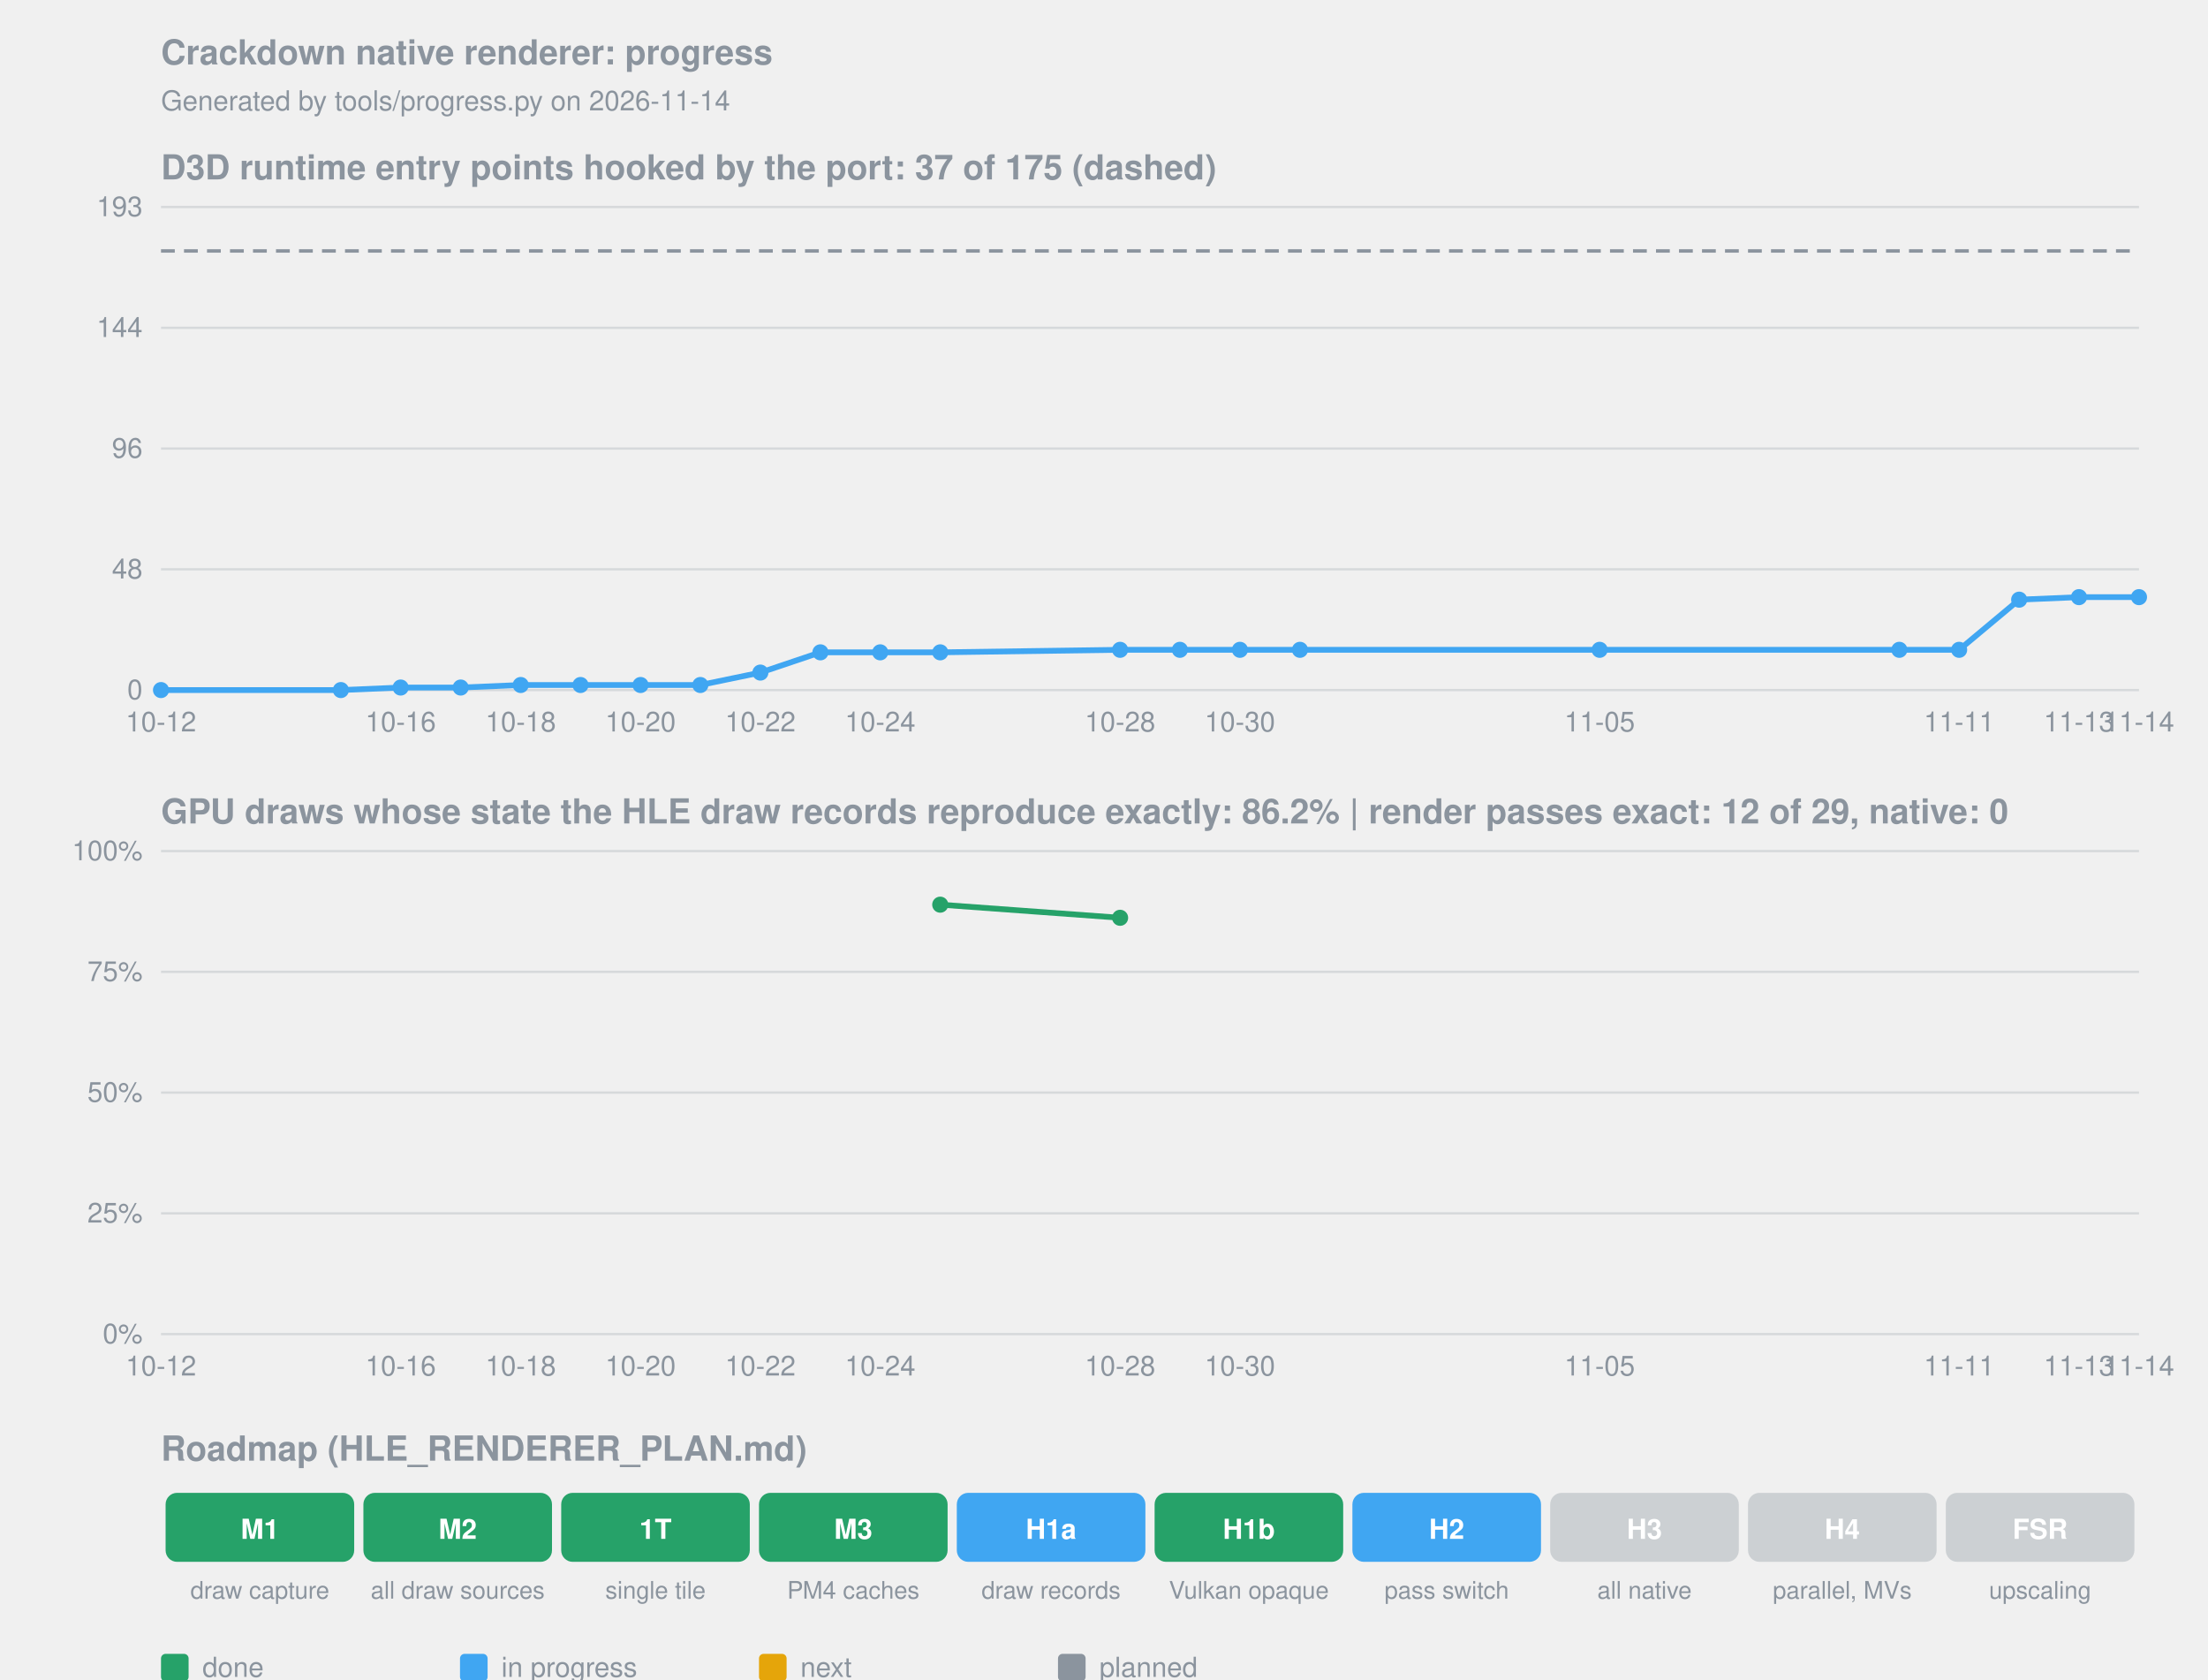
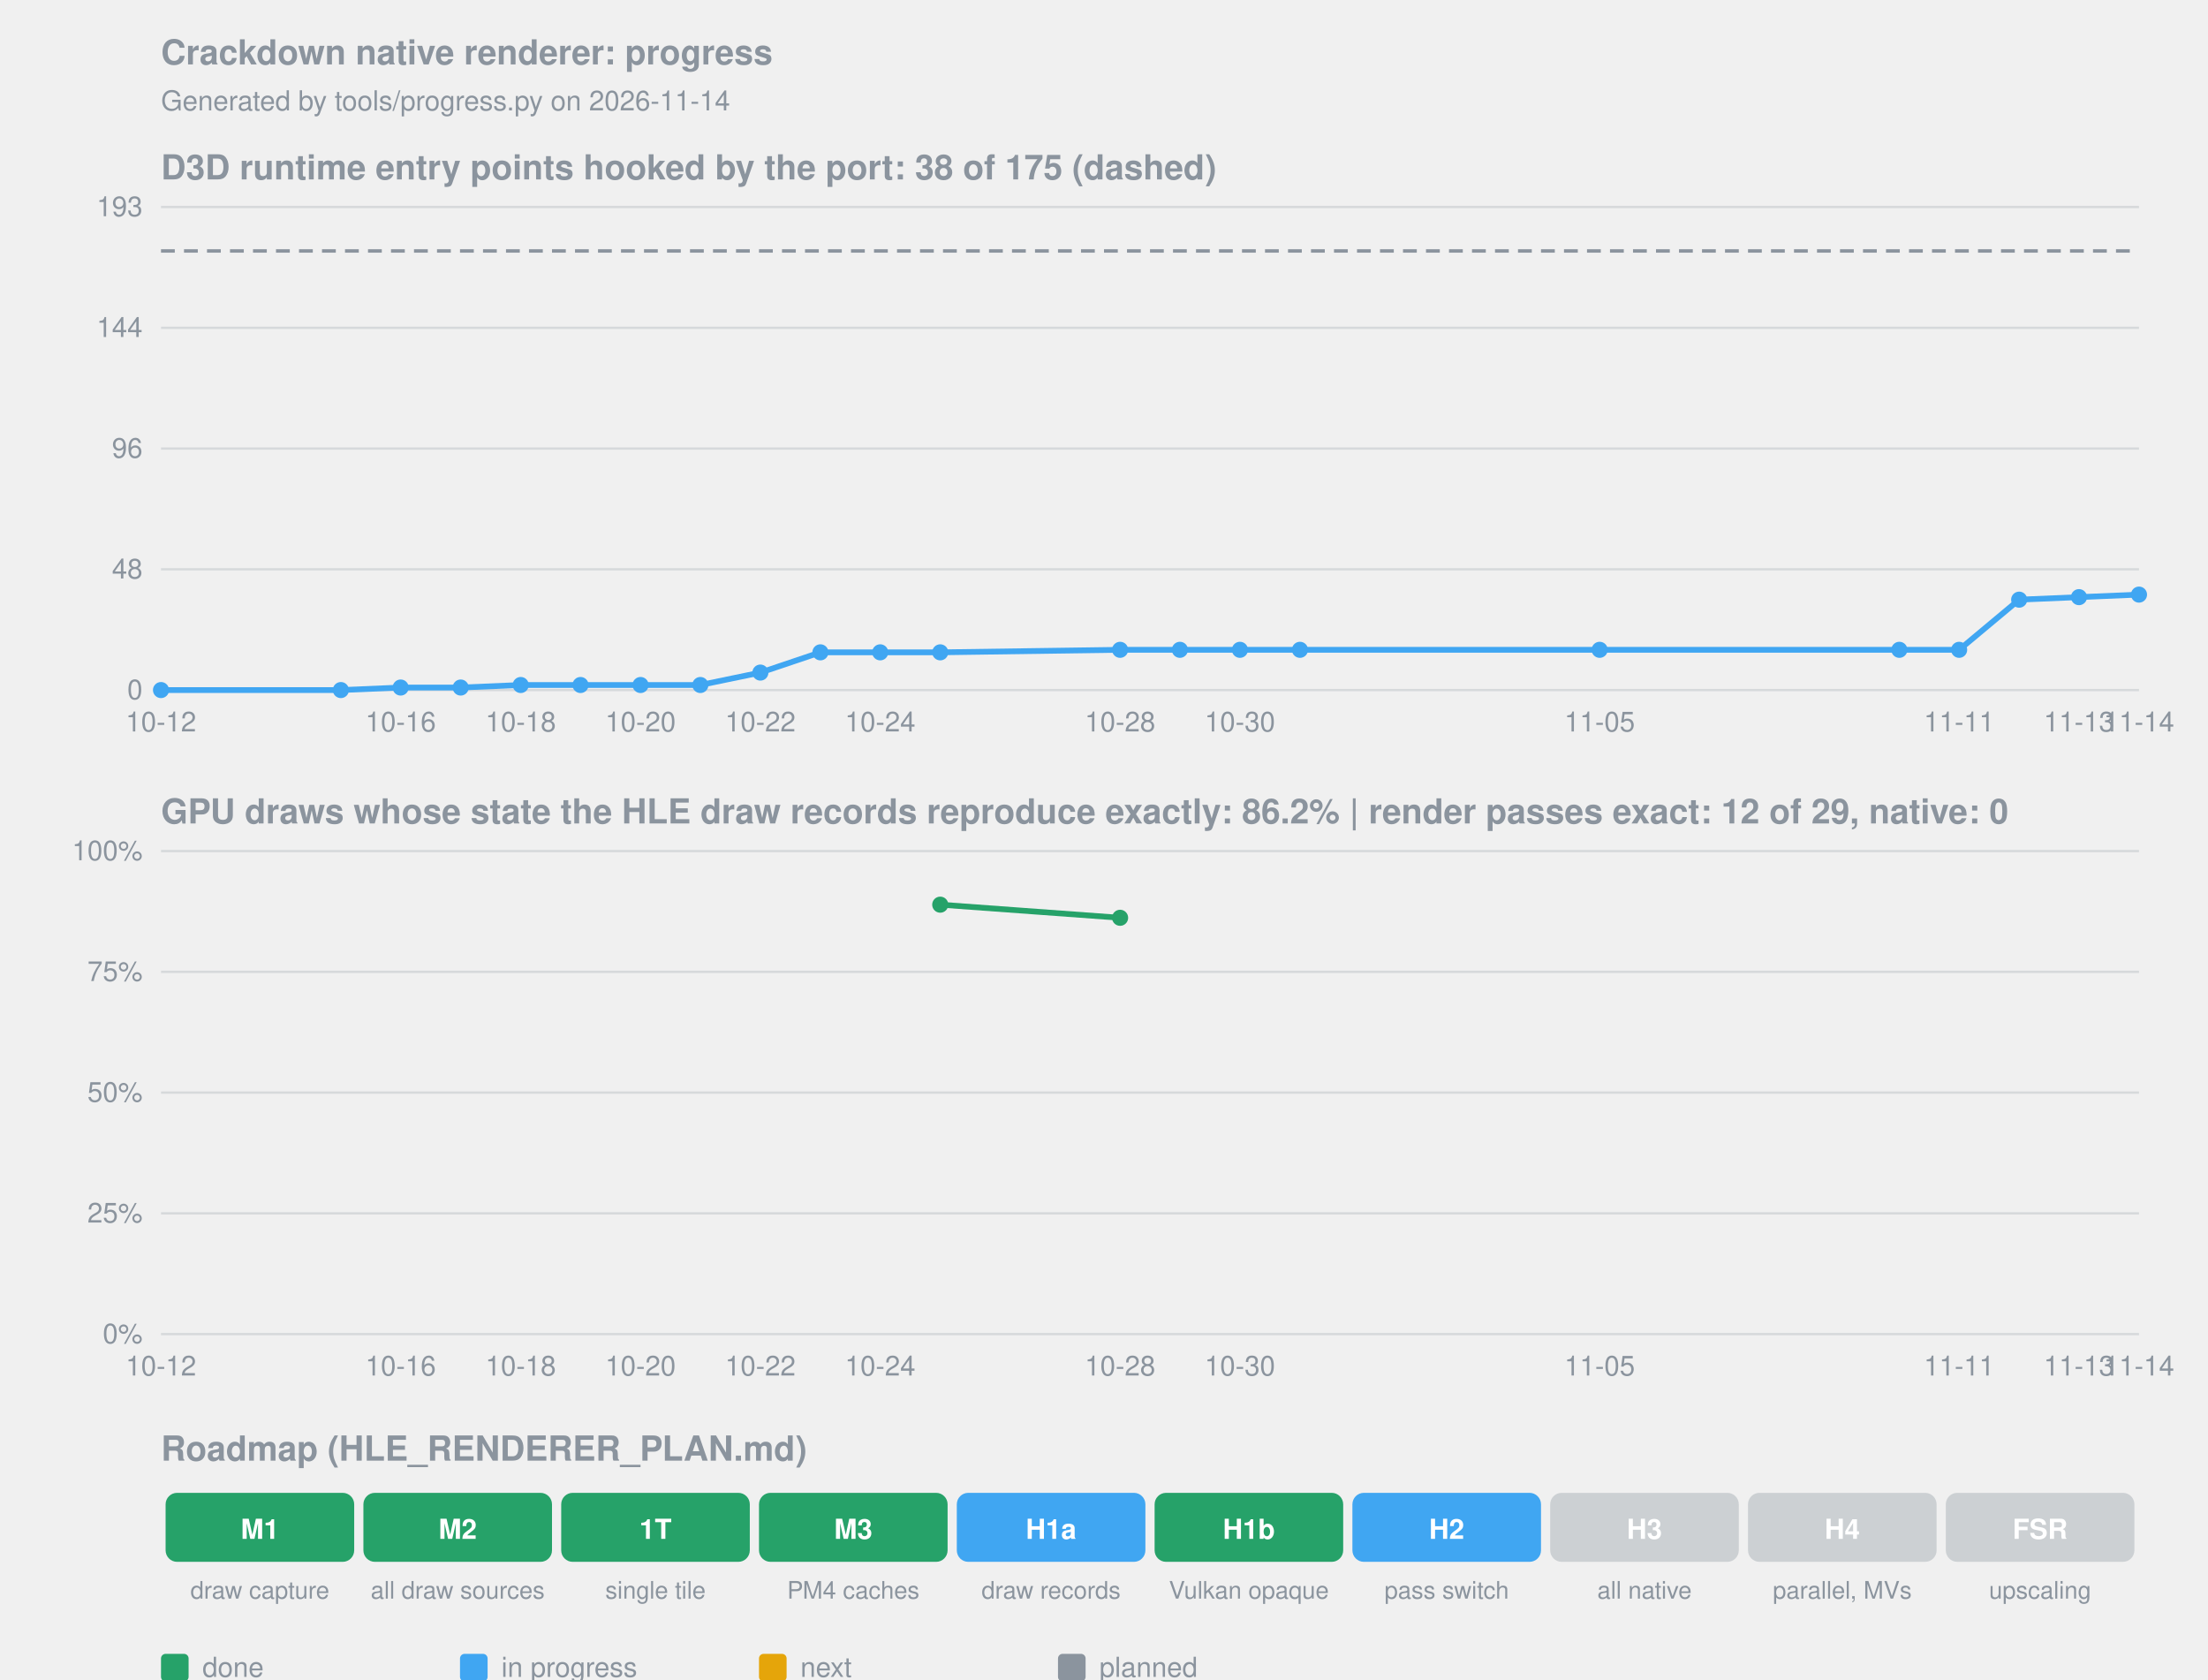
<svg xmlns="http://www.w3.org/2000/svg" width="960" height="730" viewBox="0 0 960 730" font-family="Segoe UI, Helvetica, Arial, sans-serif" font-size="12">
  <style>.t{fill:#8b949e}.h{fill:#8b949e;font-size:15px;font-weight:600}.g{stroke:#8b949e;stroke-opacity:.25}.a{fill:none;stroke:#40a6f2;stroke-width:2.5}.d{fill:none;stroke:#8b949e;stroke-width:1.5;stroke-dasharray:6 4}.m{fill:none;stroke:#26a269;stroke-width:2.5}</style>
  <text class="h" x="70" y="28">Crackdown native renderer: progress</text>
  <text class="t" x="70" y="48">Generated by tools/progress.py on 2026-11-14</text>
-   <text class="h" x="70" y="78">D3D runtime entry points hooked by the port: 37 of 175 (dashed)</text>
+   <text class="h" x="70" y="78">D3D runtime entry points hooked by the port: 38 of 175 (dashed)</text>
  <line class="g" x1="70" x2="930" y1="300.0" y2="300.0" />
  <text class="t" x="62" y="304.0" text-anchor="end">0</text>
  <line class="g" x1="70" x2="930" y1="247.5" y2="247.5" />
  <text class="t" x="62" y="251.5" text-anchor="end">48</text>
  <line class="g" x1="70" x2="930" y1="195.0" y2="195.0" />
  <text class="t" x="62" y="199.0" text-anchor="end">96</text>
  <line class="g" x1="70" x2="930" y1="142.5" y2="142.5" />
  <text class="t" x="62" y="146.5" text-anchor="end">144</text>
  <line class="g" x1="70" x2="930" y1="90.0" y2="90.0" />
  <text class="t" x="62" y="94.0" text-anchor="end">193</text>
  <line class="d" x1="70" x2="930" y1="109.1" y2="109.1" />
-   <polyline class="a" points="70.0,300.0 148.2,300.0 174.2,298.9 200.3,298.9 226.4,297.8 252.4,297.8 278.5,297.8 304.5,297.8 330.6,292.4 356.7,283.6 382.7,283.6 408.8,283.6 487.0,282.5 513.0,282.5 539.1,282.5 565.2,282.5 695.5,282.5 825.8,282.5 851.8,282.5 877.9,260.7 903.9,259.6 930.0,259.6" />
+   <polyline class="a" points="70.0,300.0 148.2,300.0 174.2,298.9 200.3,298.9 226.4,297.8 252.4,297.8 278.5,297.8 304.5,297.8 330.6,292.4 356.7,283.6 382.7,283.6 408.8,283.6 487.0,282.5 513.0,282.5 539.1,282.5 565.2,282.5 695.5,282.5 825.8,282.5 851.8,282.5 877.9,260.7 903.9,259.6 930.0,258.5" />
  <circle cx="70.0" cy="300.0" r="3.5" fill="#40a6f2" />
  <circle cx="148.2" cy="300.0" r="3.5" fill="#40a6f2" />
  <circle cx="174.2" cy="298.9" r="3.5" fill="#40a6f2" />
  <circle cx="200.3" cy="298.9" r="3.5" fill="#40a6f2" />
  <circle cx="226.4" cy="297.8" r="3.5" fill="#40a6f2" />
  <circle cx="252.4" cy="297.8" r="3.5" fill="#40a6f2" />
  <circle cx="278.5" cy="297.8" r="3.5" fill="#40a6f2" />
  <circle cx="304.5" cy="297.8" r="3.5" fill="#40a6f2" />
  <circle cx="330.6" cy="292.4" r="3.5" fill="#40a6f2" />
  <circle cx="356.7" cy="283.6" r="3.5" fill="#40a6f2" />
  <circle cx="382.7" cy="283.6" r="3.5" fill="#40a6f2" />
  <circle cx="408.8" cy="283.6" r="3.5" fill="#40a6f2" />
  <circle cx="487.0" cy="282.5" r="3.5" fill="#40a6f2" />
  <circle cx="513.0" cy="282.5" r="3.5" fill="#40a6f2" />
  <circle cx="539.1" cy="282.5" r="3.5" fill="#40a6f2" />
  <circle cx="565.2" cy="282.5" r="3.5" fill="#40a6f2" />
  <circle cx="695.5" cy="282.5" r="3.5" fill="#40a6f2" />
  <circle cx="825.8" cy="282.5" r="3.5" fill="#40a6f2" />
  <circle cx="851.8" cy="282.5" r="3.5" fill="#40a6f2" />
  <circle cx="877.9" cy="260.7" r="3.5" fill="#40a6f2" />
  <circle cx="903.9" cy="259.6" r="3.5" fill="#40a6f2" />
-   <circle cx="930.0" cy="259.6" r="3.5" fill="#40a6f2" />
+   <circle cx="930.0" cy="258.5" r="3.5" fill="#40a6f2" />
  <text class="t" x="70.0" y="318" text-anchor="middle">10-12</text>
  <text class="t" x="174.2" y="318" text-anchor="middle">10-16</text>
  <text class="t" x="226.4" y="318" text-anchor="middle">10-18</text>
  <text class="t" x="278.5" y="318" text-anchor="middle">10-20</text>
  <text class="t" x="330.6" y="318" text-anchor="middle">10-22</text>
  <text class="t" x="382.7" y="318" text-anchor="middle">10-24</text>
  <text class="t" x="487.0" y="318" text-anchor="middle">10-28</text>
  <text class="t" x="539.1" y="318" text-anchor="middle">10-30</text>
  <text class="t" x="695.5" y="318" text-anchor="middle">11-05</text>
  <text class="t" x="851.8" y="318" text-anchor="middle">11-11</text>
  <text class="t" x="903.9" y="318" text-anchor="middle">11-13</text>
  <text class="t" x="930.0" y="318" text-anchor="middle">11-14</text>
  <text class="h" x="70" y="358">GPU draws whose state the HLE draw records reproduce exactly: 86.2%  |  render passes exact: 12 of 29, native: 0</text>
  <line class="g" x1="70" x2="930" y1="580.0" y2="580.0" />
  <text class="t" x="62" y="584.0" text-anchor="end">0%</text>
  <line class="g" x1="70" x2="930" y1="527.5" y2="527.5" />
  <text class="t" x="62" y="531.5" text-anchor="end">25%</text>
  <line class="g" x1="70" x2="930" y1="475.0" y2="475.0" />
  <text class="t" x="62" y="479.0" text-anchor="end">50%</text>
  <line class="g" x1="70" x2="930" y1="422.5" y2="422.5" />
  <text class="t" x="62" y="426.5" text-anchor="end">75%</text>
  <line class="g" x1="70" x2="930" y1="370.0" y2="370.0" />
  <text class="t" x="62" y="374.0" text-anchor="end">100%</text>
  <polyline class="m" points="408.8,393.3 487.0,399.0" />
  <circle cx="408.8" cy="393.3" r="3.5" fill="#26a269" />
  <circle cx="487.0" cy="399.0" r="3.5" fill="#26a269" />
  <text class="t" x="70.0" y="598" text-anchor="middle">10-12</text>
  <text class="t" x="174.2" y="598" text-anchor="middle">10-16</text>
  <text class="t" x="226.4" y="598" text-anchor="middle">10-18</text>
  <text class="t" x="278.5" y="598" text-anchor="middle">10-20</text>
  <text class="t" x="330.6" y="598" text-anchor="middle">10-22</text>
  <text class="t" x="382.7" y="598" text-anchor="middle">10-24</text>
  <text class="t" x="487.0" y="598" text-anchor="middle">10-28</text>
  <text class="t" x="539.1" y="598" text-anchor="middle">10-30</text>
  <text class="t" x="695.5" y="598" text-anchor="middle">11-05</text>
  <text class="t" x="851.8" y="598" text-anchor="middle">11-11</text>
  <text class="t" x="903.9" y="598" text-anchor="middle">11-13</text>
  <text class="t" x="930.0" y="598" text-anchor="middle">11-14</text>
  <text class="h" x="70" y="635">Roadmap (HLE_RENDERER_PLAN.md)</text>
  <rect x="72.0" y="649" width="82.0" height="30" rx="5" fill="#26a269" fill-opacity="1" />
  <text x="113.0" y="669" text-anchor="middle" fill="#ffffff" font-weight="600">M1</text>
  <text class="t" x="113.0" y="695" text-anchor="middle" font-size="10.5">draw capture</text>
  <rect x="158.0" y="649" width="82.0" height="30" rx="5" fill="#26a269" fill-opacity="1" />
  <text x="199.0" y="669" text-anchor="middle" fill="#ffffff" font-weight="600">M2</text>
  <text class="t" x="199.0" y="695" text-anchor="middle" font-size="10.5">all draw sources</text>
  <rect x="244.0" y="649" width="82.0" height="30" rx="5" fill="#26a269" fill-opacity="1" />
  <text x="285.0" y="669" text-anchor="middle" fill="#ffffff" font-weight="600">1T</text>
  <text class="t" x="285.0" y="695" text-anchor="middle" font-size="10.5">single tile</text>
  <rect x="330.0" y="649" width="82.0" height="30" rx="5" fill="#26a269" fill-opacity="1" />
  <text x="371.0" y="669" text-anchor="middle" fill="#ffffff" font-weight="600">M3</text>
  <text class="t" x="371.0" y="695" text-anchor="middle" font-size="10.5">PM4 caches</text>
  <rect x="416.0" y="649" width="82.0" height="30" rx="5" fill="#40a6f2" fill-opacity="1" />
  <text x="457.0" y="669" text-anchor="middle" fill="#ffffff" font-weight="600">H1a</text>
  <text class="t" x="457.0" y="695" text-anchor="middle" font-size="10.5">draw records</text>
  <rect x="502.0" y="649" width="82.0" height="30" rx="5" fill="#26a269" fill-opacity="1" />
  <text x="543.0" y="669" text-anchor="middle" fill="#ffffff" font-weight="600">H1b</text>
  <text class="t" x="543.0" y="695" text-anchor="middle" font-size="10.5">Vulkan opaque</text>
  <rect x="588.0" y="649" width="82.0" height="30" rx="5" fill="#40a6f2" fill-opacity="1" />
  <text x="629.0" y="669" text-anchor="middle" fill="#ffffff" font-weight="600">H2</text>
  <text class="t" x="629.0" y="695" text-anchor="middle" font-size="10.5">pass switch</text>
  <rect x="674.0" y="649" width="82.0" height="30" rx="5" fill="#8b949e" fill-opacity=".35" />
  <text x="715.0" y="669" text-anchor="middle" fill="#ffffff" font-weight="600">H3</text>
  <text class="t" x="715.0" y="695" text-anchor="middle" font-size="10.5">all native</text>
  <rect x="760.0" y="649" width="82.0" height="30" rx="5" fill="#8b949e" fill-opacity=".35" />
  <text x="801.0" y="669" text-anchor="middle" fill="#ffffff" font-weight="600">H4</text>
  <text class="t" x="801.0" y="695" text-anchor="middle" font-size="10.5">parallel, MVs</text>
  <rect x="846.0" y="649" width="82.0" height="30" rx="5" fill="#8b949e" fill-opacity=".35" />
  <text x="887.0" y="669" text-anchor="middle" fill="#ffffff" font-weight="600">FSR</text>
  <text class="t" x="887.0" y="695" text-anchor="middle" font-size="10.5">upscaling</text>
  <rect x="70" y="719" width="12" height="12" rx="2" fill="#26a269" />
  <text class="t" x="88" y="729">done</text>
  <rect x="200" y="719" width="12" height="12" rx="2" fill="#40a6f2" />
  <text class="t" x="218" y="729">in progress</text>
  <rect x="330" y="719" width="12" height="12" rx="2" fill="#e5a50a" />
  <text class="t" x="348" y="729">next</text>
  <rect x="460" y="719" width="12" height="12" rx="2" fill="#8b949e" />
  <text class="t" x="478" y="729">planned</text>
</svg>
